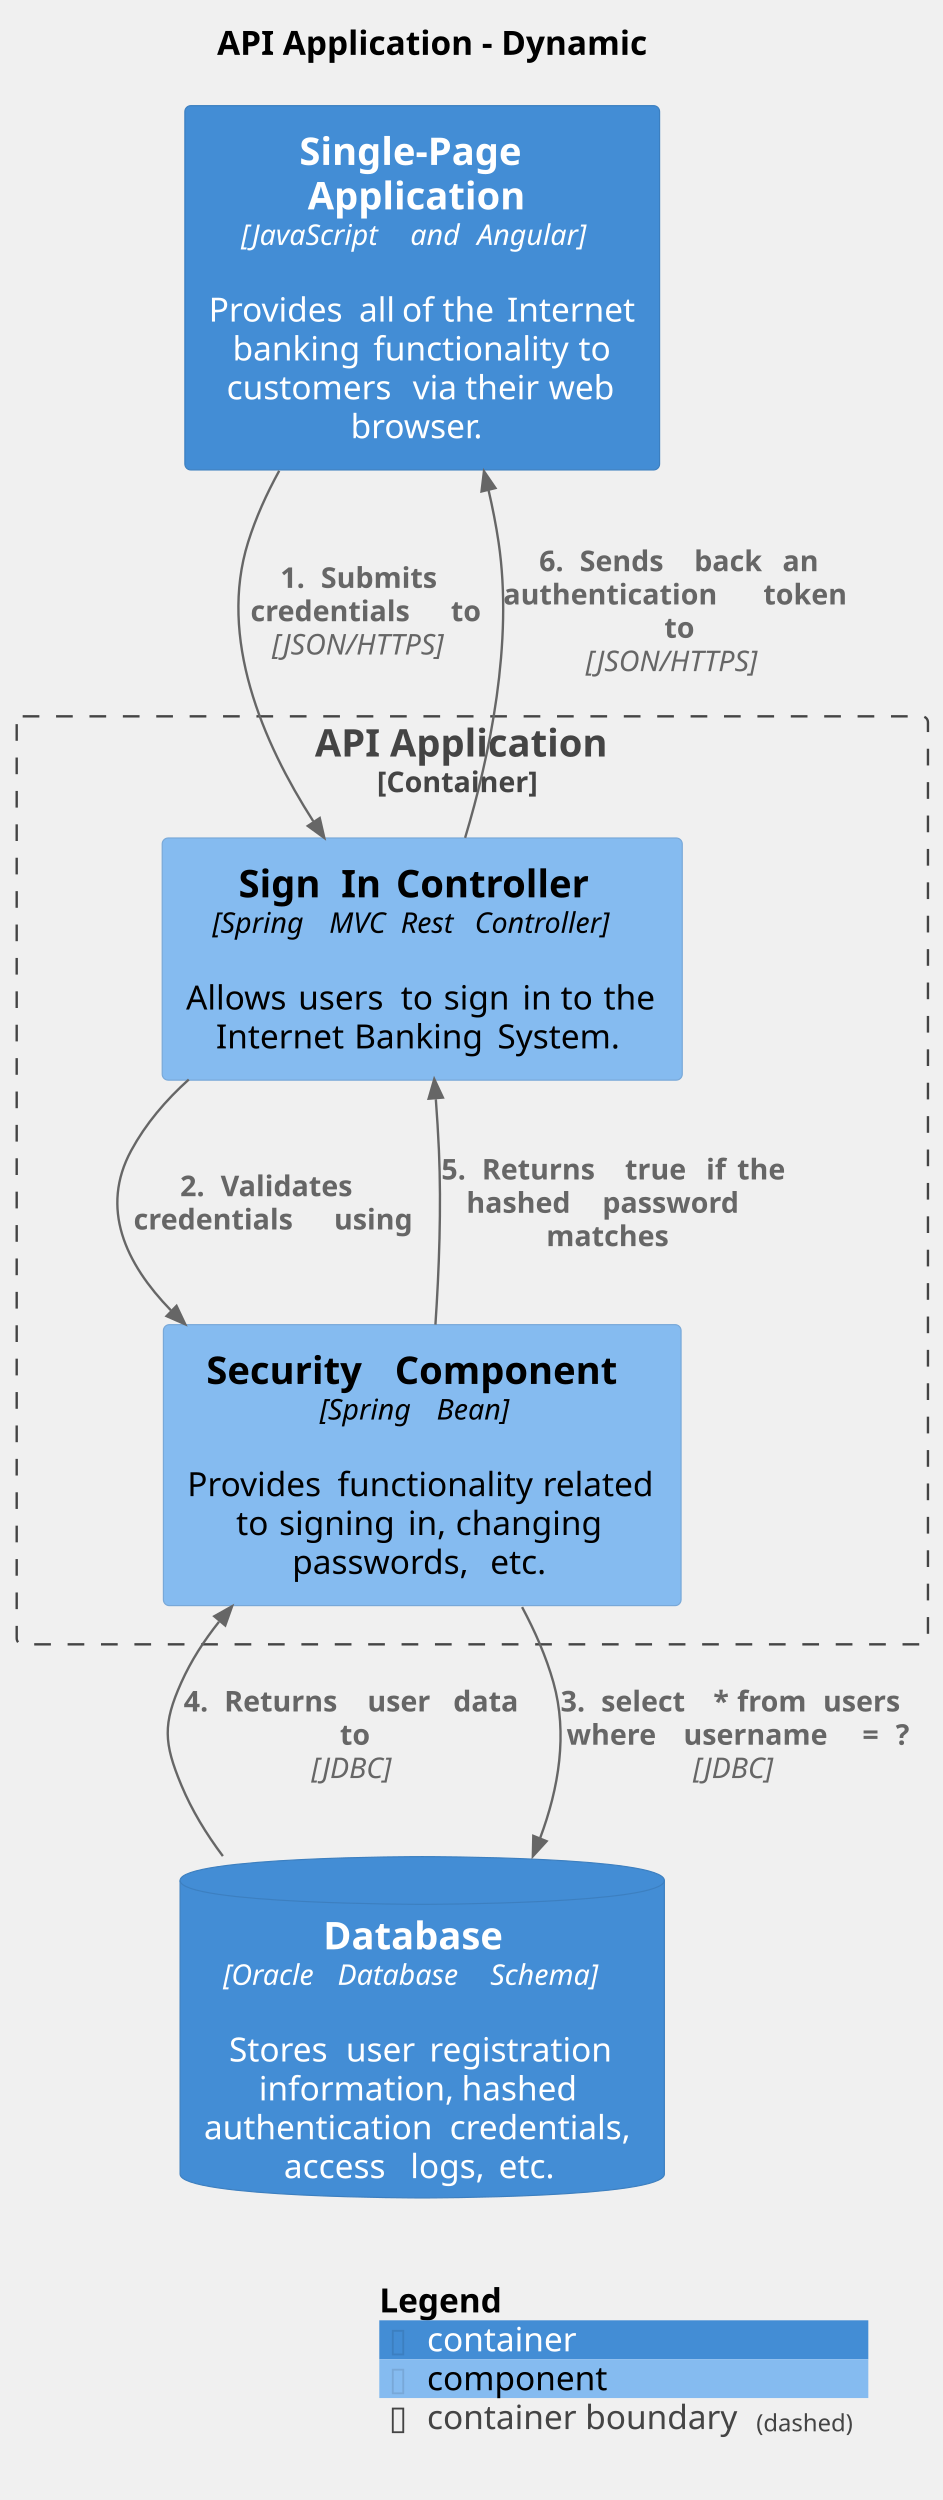
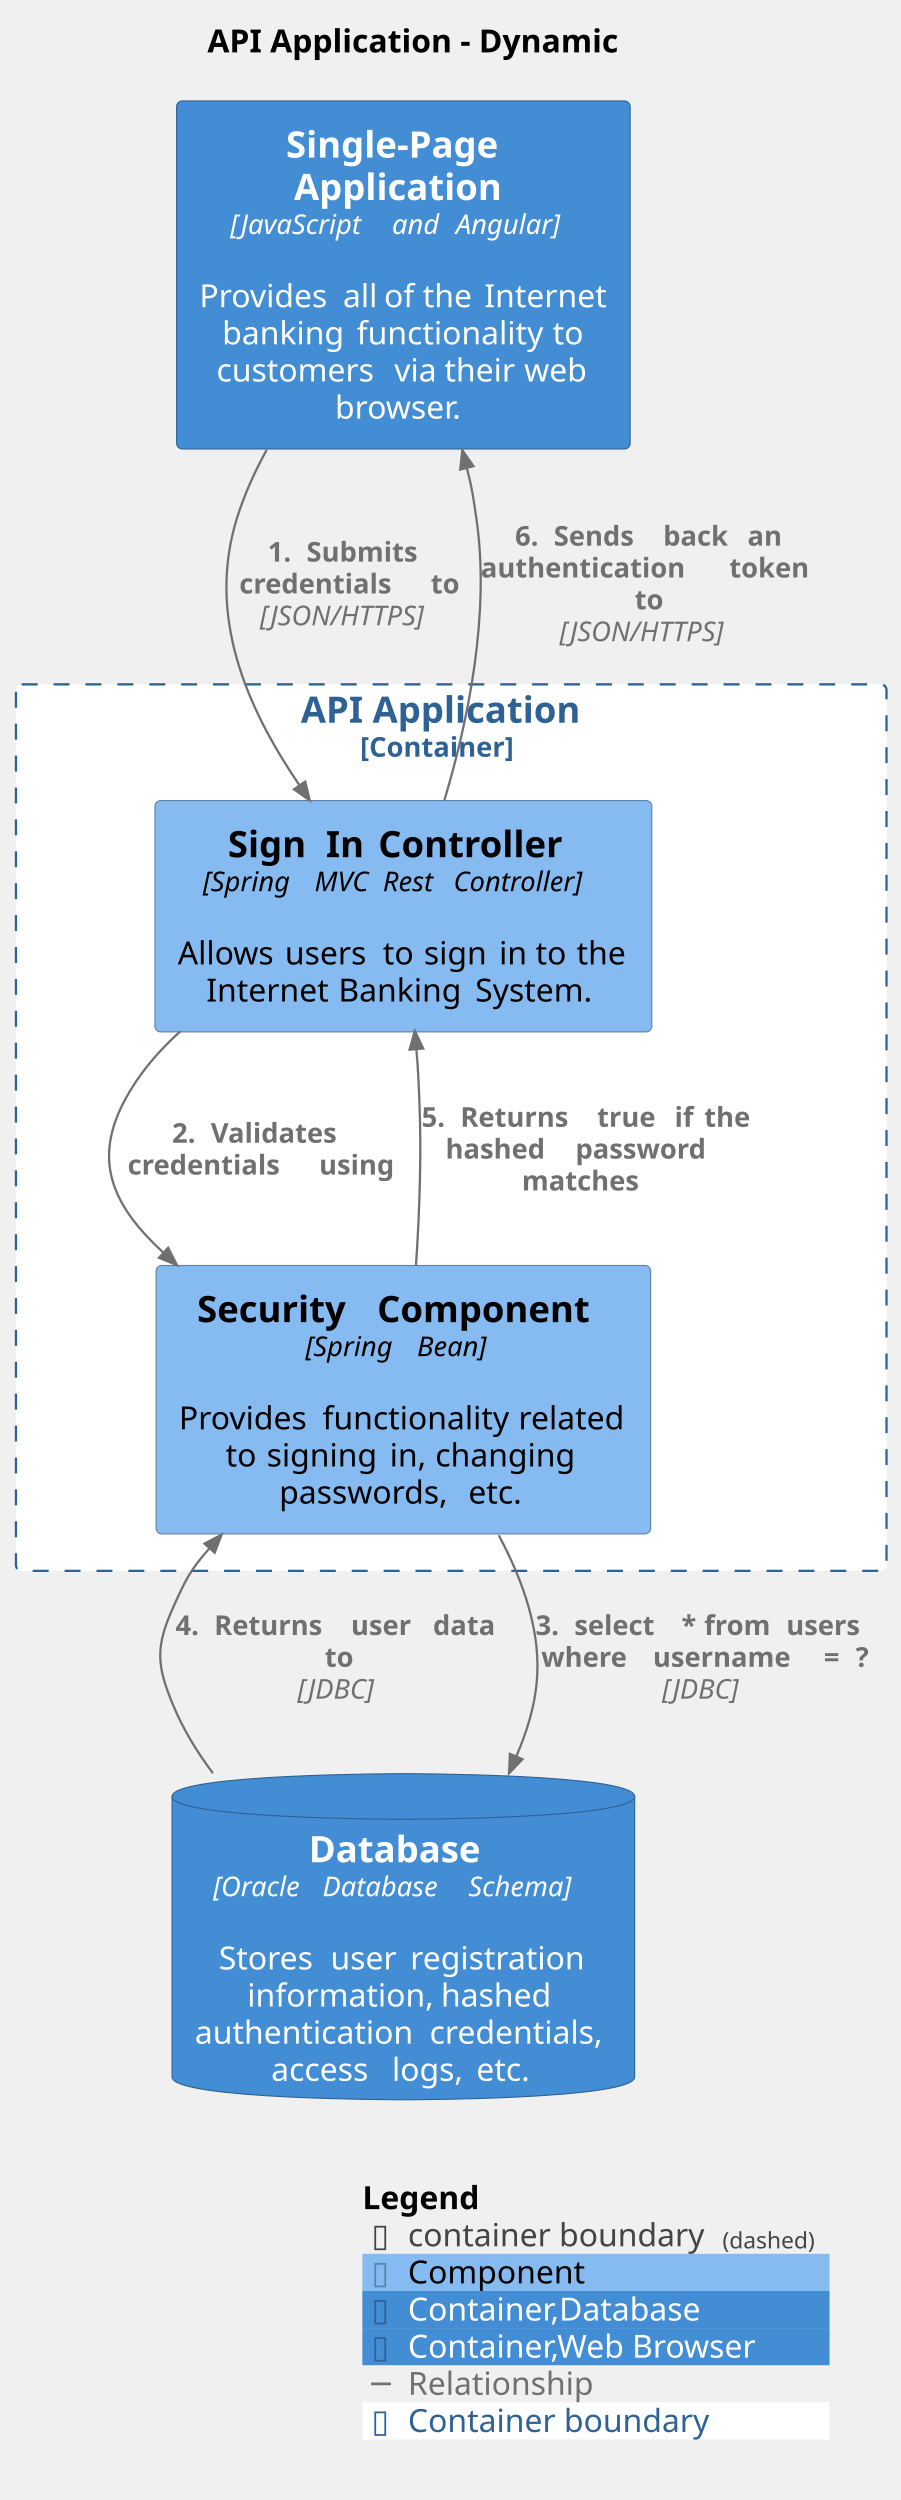
- <svg xmlns="http://www.w3.org/2000/svg" contentStyleType="text/css" height="1048px" preserveAspectRatio="none" style="width:395px;height:1048px;background:#FFFFFF;" version="1.1" viewBox="0 0 395 1048" width="395px" zoomAndPan="magnify">
+ <svg xmlns="http://www.w3.org/2000/svg" contentStyleType="text/css" height="1097px" preserveAspectRatio="none" style="width:395px;height:1097px;background:#FFFFFF;" version="1.1" viewBox="0 0 395 1097" width="395px" zoomAndPan="magnify">
  <defs />
  <g>
    <text fill="#000000" font-family="sans-serif" font-size="14" font-weight="bold" lengthAdjust="spacing" textLength="199" x="91" y="22.995">API Application - Dynamic</text>
    <g id="cluster_InternetBankingSystem.APIApplication_boundary">
-       <rect fill="none" height="389" rx="2.5" ry="2.5" style="stroke:#444444;stroke-width:1.0;stroke-dasharray:7.0,7.0;" width="382" x="7" y="300.297" />
-       <text fill="#444444" font-family="sans-serif" font-size="16" font-weight="bold" lengthAdjust="spacing" textLength="132" x="132" y="317.148">API Application</text>
-       <text fill="#444444" font-family="sans-serif" font-size="12" font-weight="bold" lengthAdjust="spacing" textLength="80" x="158" y="332.06">[Container]</text>
+       <rect fill="#FFFFFF" height="389" rx="2.5" ry="2.5" style="stroke:#2E6295;stroke-width:1.0;stroke-dasharray:7.0,7.0;" width="382" x="7" y="300.297" />
+       <text fill="#2E6295" font-family="sans-serif" font-size="16" font-weight="bold" lengthAdjust="spacing" textLength="132" x="132" y="317.148">API Application</text>
+       <text fill="#2E6295" font-family="sans-serif" font-size="12" font-weight="bold" lengthAdjust="spacing" textLength="80" x="158" y="332.06">[Container]</text>
    </g>
    <g id="elem_InternetBankingSystem.APIApplication.SignInController">
-       <rect fill="#85BBF0" height="101.484" rx="2.5" ry="2.5" style="stroke:#78A8D8;stroke-width:0.5;" width="218" x="68" y="351.297" />
+       <rect fill="#85BBF0" height="101.484" rx="2.5" ry="2.5" style="stroke:#5D82A8;stroke-width:0.5;" width="218" x="68" y="351.297" />
      <text fill="#000000" font-family="sans-serif" font-size="16" font-weight="bold" lengthAdjust="spacing" textLength="37" x="100" y="376.148">Sign</text>
      <text fill="#000000" font-family="sans-serif" font-size="16" font-weight="bold" lengthAdjust="spacing" textLength="6" x="137" y="376.148"> </text>
      <text fill="#000000" font-family="sans-serif" font-size="16" font-weight="bold" lengthAdjust="spacing" textLength="17" x="143" y="376.148">In</text>
      <text fill="#000000" font-family="sans-serif" font-size="16" font-weight="bold" lengthAdjust="spacing" textLength="6" x="160" y="376.148"> </text>
      <text fill="#000000" font-family="sans-serif" font-size="16" font-weight="bold" lengthAdjust="spacing" textLength="88" x="166" y="376.148">Controller</text>
      <text fill="#000000" font-family="sans-serif" font-size="12" font-style="italic" lengthAdjust="spacing" textLength="45" x="89" y="391.06">[Spring</text>
      <text fill="#000000" font-family="sans-serif" font-size="12" font-style="italic" lengthAdjust="spacing" textLength="4" x="134" y="391.06"> </text>
      <text fill="#000000" font-family="sans-serif" font-size="12" font-style="italic" lengthAdjust="spacing" textLength="26" x="138" y="391.06">MVC</text>
      <text fill="#000000" font-family="sans-serif" font-size="12" font-style="italic" lengthAdjust="spacing" textLength="4" x="164" y="391.06"> </text>
      <text fill="#000000" font-family="sans-serif" font-size="12" font-style="italic" lengthAdjust="spacing" textLength="27" x="168" y="391.06">Rest</text>
      <text fill="#000000" font-family="sans-serif" font-size="12" font-style="italic" lengthAdjust="spacing" textLength="4" x="195" y="391.06"> </text>
      <text fill="#000000" font-family="sans-serif" font-size="12" font-style="italic" lengthAdjust="spacing" textLength="66" x="199" y="391.06">Controller]</text>
      <text fill="#000000" font-family="sans-serif" font-size="14" lengthAdjust="spacing" textLength="4" x="175" y="406.886"> </text>
      <text fill="#000000" font-family="sans-serif" font-size="14" lengthAdjust="spacing" textLength="43" x="78" y="423.183">Allows</text>
      <text fill="#000000" font-family="sans-serif" font-size="14" lengthAdjust="spacing" textLength="4" x="121" y="423.183"> </text>
      <text fill="#000000" font-family="sans-serif" font-size="14" lengthAdjust="spacing" textLength="39" x="125" y="423.183">users</text>
      <text fill="#000000" font-family="sans-serif" font-size="14" lengthAdjust="spacing" textLength="4" x="164" y="423.183"> </text>
      <text fill="#000000" font-family="sans-serif" font-size="14" lengthAdjust="spacing" textLength="14" x="168" y="423.183">to</text>
      <text fill="#000000" font-family="sans-serif" font-size="14" lengthAdjust="spacing" textLength="4" x="182" y="423.183"> </text>
      <text fill="#000000" font-family="sans-serif" font-size="14" lengthAdjust="spacing" textLength="29" x="186" y="423.183">sign</text>
      <text fill="#000000" font-family="sans-serif" font-size="14" lengthAdjust="spacing" textLength="4" x="215" y="423.183"> </text>
      <text fill="#000000" font-family="sans-serif" font-size="14" lengthAdjust="spacing" textLength="12" x="219" y="423.183">in</text>
      <text fill="#000000" font-family="sans-serif" font-size="14" lengthAdjust="spacing" textLength="4" x="231" y="423.183"> </text>
      <text fill="#000000" font-family="sans-serif" font-size="14" lengthAdjust="spacing" textLength="14" x="235" y="423.183">to</text>
      <text fill="#000000" font-family="sans-serif" font-size="14" lengthAdjust="spacing" textLength="4" x="249" y="423.183"> </text>
      <text fill="#000000" font-family="sans-serif" font-size="14" lengthAdjust="spacing" textLength="23" x="253" y="423.183">the</text>
      <text fill="#000000" font-family="sans-serif" font-size="14" lengthAdjust="spacing" textLength="54" x="90.5" y="439.479">Internet</text>
      <text fill="#000000" font-family="sans-serif" font-size="14" lengthAdjust="spacing" textLength="4" x="144.5" y="439.479"> </text>
      <text fill="#000000" font-family="sans-serif" font-size="14" lengthAdjust="spacing" textLength="56" x="148.5" y="439.479">Banking</text>
      <text fill="#000000" font-family="sans-serif" font-size="14" lengthAdjust="spacing" textLength="4" x="204.5" y="439.479"> </text>
      <text fill="#000000" font-family="sans-serif" font-size="14" lengthAdjust="spacing" textLength="55" x="208.5" y="439.479">System.</text>
    </g>
    <g id="elem_InternetBankingSystem.APIApplication.SecurityComponent">
-       <rect fill="#85BBF0" height="117.781" rx="2.5" ry="2.5" style="stroke:#78A8D8;stroke-width:0.5;" width="217" x="68.5" y="555.297" />
+       <rect fill="#85BBF0" height="117.781" rx="2.5" ry="2.5" style="stroke:#5D82A8;stroke-width:0.5;" width="217" x="68.5" y="555.297" />
      <text fill="#000000" font-family="sans-serif" font-size="16" font-weight="bold" lengthAdjust="spacing" textLength="73" x="86.5" y="580.148">Security</text>
      <text fill="#000000" font-family="sans-serif" font-size="16" font-weight="bold" lengthAdjust="spacing" textLength="6" x="159.5" y="580.148"> </text>
      <text fill="#000000" font-family="sans-serif" font-size="16" font-weight="bold" lengthAdjust="spacing" textLength="102" x="165.5" y="580.148">Component</text>
      <text fill="#000000" font-family="sans-serif" font-size="12" font-style="italic" lengthAdjust="spacing" textLength="45" x="134" y="595.061">[Spring</text>
      <text fill="#000000" font-family="sans-serif" font-size="12" font-style="italic" lengthAdjust="spacing" textLength="4" x="179" y="595.061"> </text>
      <text fill="#000000" font-family="sans-serif" font-size="12" font-style="italic" lengthAdjust="spacing" textLength="37" x="183" y="595.061">Bean]</text>
      <text fill="#000000" font-family="sans-serif" font-size="14" lengthAdjust="spacing" textLength="4" x="175" y="610.886"> </text>
      <text fill="#000000" font-family="sans-serif" font-size="14" lengthAdjust="spacing" textLength="59" x="78.5" y="627.183">Provides</text>
      <text fill="#000000" font-family="sans-serif" font-size="14" lengthAdjust="spacing" textLength="4" x="137.5" y="627.183"> </text>
      <text fill="#000000" font-family="sans-serif" font-size="14" lengthAdjust="spacing" textLength="82" x="141.5" y="627.183">functionality</text>
      <text fill="#000000" font-family="sans-serif" font-size="14" lengthAdjust="spacing" textLength="4" x="223.5" y="627.183"> </text>
      <text fill="#000000" font-family="sans-serif" font-size="14" lengthAdjust="spacing" textLength="48" x="227.5" y="627.183">related</text>
      <text fill="#000000" font-family="sans-serif" font-size="14" lengthAdjust="spacing" textLength="14" x="99" y="643.48">to</text>
      <text fill="#000000" font-family="sans-serif" font-size="14" lengthAdjust="spacing" textLength="4" x="113" y="643.48"> </text>
      <text fill="#000000" font-family="sans-serif" font-size="14" lengthAdjust="spacing" textLength="50" x="117" y="643.48">signing</text>
      <text fill="#000000" font-family="sans-serif" font-size="14" lengthAdjust="spacing" textLength="4" x="167" y="643.48"> </text>
      <text fill="#000000" font-family="sans-serif" font-size="14" lengthAdjust="spacing" textLength="16" x="171" y="643.48">in,</text>
      <text fill="#000000" font-family="sans-serif" font-size="14" lengthAdjust="spacing" textLength="4" x="187" y="643.48"> </text>
      <text fill="#000000" font-family="sans-serif" font-size="14" lengthAdjust="spacing" textLength="64" x="191" y="643.48">changing</text>
      <text fill="#000000" font-family="sans-serif" font-size="14" lengthAdjust="spacing" textLength="79" x="122.5" y="659.776">passwords,</text>
      <text fill="#000000" font-family="sans-serif" font-size="14" lengthAdjust="spacing" textLength="4" x="201.5" y="659.776"> </text>
      <text fill="#000000" font-family="sans-serif" font-size="14" lengthAdjust="spacing" textLength="26" x="205.5" y="659.776">etc.</text>
    </g>
    <g id="elem_InternetBankingSystem.Database">
-       <path d="M75.5,788.297 C75.5,778.297 177,778.297 177,778.297 C177,778.297 278.5,778.297 278.5,788.297 L278.5,911.375 C278.5,921.375 177,921.375 177,921.375 C177,921.375 75.5,921.375 75.5,911.375 L75.5,788.297 " fill="#438DD5" style="stroke:#3C7FC0;stroke-width:0.5;" />
-       <path d="M75.5,788.297 C75.5,798.297 177,798.297 177,798.297 C177,798.297 278.5,798.297 278.5,788.297 " fill="none" style="stroke:#3C7FC0;stroke-width:0.5;" />
+       <path d="M75.5,788.297 C75.5,778.297 177,778.297 177,778.297 C177,778.297 278.5,778.297 278.5,788.297 L278.5,911.375 C278.5,921.375 177,921.375 177,921.375 C177,921.375 75.5,921.375 75.5,911.375 L75.5,788.297 " fill="#438DD5" style="stroke:#2E6295;stroke-width:0.5;" />
+       <path d="M75.5,788.297 C75.5,798.297 177,798.297 177,798.297 C177,798.297 278.5,798.297 278.5,788.297 " fill="none" style="stroke:#2E6295;stroke-width:0.5;" />
      <text fill="#FFFFFF" font-family="sans-serif" font-size="16" font-weight="bold" lengthAdjust="spacing" textLength="83" x="135.5" y="817.148">Database</text>
      <text fill="#FFFFFF" font-family="sans-serif" font-size="12" font-style="italic" lengthAdjust="spacing" textLength="44" x="93.5" y="832.061">[Oracle</text>
      <text fill="#FFFFFF" font-family="sans-serif" font-size="12" font-style="italic" lengthAdjust="spacing" textLength="4" x="137.5" y="832.061"> </text>
      <text fill="#FFFFFF" font-family="sans-serif" font-size="12" font-style="italic" lengthAdjust="spacing" textLength="60" x="141.5" y="832.061">Database</text>
      <text fill="#FFFFFF" font-family="sans-serif" font-size="12" font-style="italic" lengthAdjust="spacing" textLength="4" x="201.5" y="832.061"> </text>
      <text fill="#FFFFFF" font-family="sans-serif" font-size="12" font-style="italic" lengthAdjust="spacing" textLength="55" x="205.5" y="832.061">Schema]</text>
      <text fill="#FFFFFF" font-family="sans-serif" font-size="14" lengthAdjust="spacing" textLength="4" x="175" y="847.886"> </text>
      <text fill="#FFFFFF" font-family="sans-serif" font-size="14" lengthAdjust="spacing" textLength="45" x="96" y="864.183">Stores</text>
      <text fill="#FFFFFF" font-family="sans-serif" font-size="14" lengthAdjust="spacing" textLength="4" x="141" y="864.183"> </text>
      <text fill="#FFFFFF" font-family="sans-serif" font-size="14" lengthAdjust="spacing" textLength="31" x="145" y="864.183">user</text>
      <text fill="#FFFFFF" font-family="sans-serif" font-size="14" lengthAdjust="spacing" textLength="4" x="176" y="864.183"> </text>
      <text fill="#FFFFFF" font-family="sans-serif" font-size="14" lengthAdjust="spacing" textLength="78" x="180" y="864.183">registration</text>
      <text fill="#FFFFFF" font-family="sans-serif" font-size="14" lengthAdjust="spacing" textLength="81" x="108.5" y="880.48">information,</text>
      <text fill="#FFFFFF" font-family="sans-serif" font-size="14" lengthAdjust="spacing" textLength="4" x="189.5" y="880.48"> </text>
      <text fill="#FFFFFF" font-family="sans-serif" font-size="14" lengthAdjust="spacing" textLength="52" x="193.5" y="880.48">hashed</text>
      <text fill="#FFFFFF" font-family="sans-serif" font-size="14" lengthAdjust="spacing" textLength="99" x="85.5" y="896.776">authentication</text>
      <text fill="#FFFFFF" font-family="sans-serif" font-size="14" lengthAdjust="spacing" textLength="4" x="184.5" y="896.776"> </text>
      <text fill="#FFFFFF" font-family="sans-serif" font-size="14" lengthAdjust="spacing" textLength="80" x="188.5" y="896.776">credentials,</text>
      <text fill="#FFFFFF" font-family="sans-serif" font-size="14" lengthAdjust="spacing" textLength="49" x="119" y="913.073">access</text>
      <text fill="#FFFFFF" font-family="sans-serif" font-size="14" lengthAdjust="spacing" textLength="4" x="168" y="913.073"> </text>
      <text fill="#FFFFFF" font-family="sans-serif" font-size="14" lengthAdjust="spacing" textLength="33" x="172" y="913.073">logs,</text>
      <text fill="#FFFFFF" font-family="sans-serif" font-size="14" lengthAdjust="spacing" textLength="4" x="205" y="913.073"> </text>
      <text fill="#FFFFFF" font-family="sans-serif" font-size="14" lengthAdjust="spacing" textLength="26" x="209" y="913.073">etc.</text>
    </g>
    <g id="elem_InternetBankingSystem.SinglePageApplication">
-       <rect fill="#438DD5" height="152.703" rx="2.5" ry="2.5" style="stroke:#3C7FC0;stroke-width:0.5;" width="199" x="77.5" y="44.297" />
+       <rect fill="#438DD5" height="152.703" rx="2.5" ry="2.5" style="stroke:#2E6295;stroke-width:0.5;" width="199" x="77.5" y="44.297" />
      <text fill="#FFFFFF" font-family="sans-serif" font-size="16" font-weight="bold" lengthAdjust="spacing" textLength="103" x="125.5" y="69.148">Single-Page</text>
      <text fill="#FFFFFF" font-family="sans-serif" font-size="16" font-weight="bold" lengthAdjust="spacing" textLength="96" x="129" y="87.773">Application</text>
      <text fill="#FFFFFF" font-family="sans-serif" font-size="12" font-style="italic" lengthAdjust="spacing" textLength="67" x="101" y="102.686">[JavaScript</text>
      <text fill="#FFFFFF" font-family="sans-serif" font-size="12" font-style="italic" lengthAdjust="spacing" textLength="4" x="168" y="102.686"> </text>
      <text fill="#FFFFFF" font-family="sans-serif" font-size="12" font-style="italic" lengthAdjust="spacing" textLength="24" x="172" y="102.686">and</text>
      <text fill="#FFFFFF" font-family="sans-serif" font-size="12" font-style="italic" lengthAdjust="spacing" textLength="4" x="196" y="102.686"> </text>
      <text fill="#FFFFFF" font-family="sans-serif" font-size="12" font-style="italic" lengthAdjust="spacing" textLength="53" x="200" y="102.686">Angular]</text>
      <text fill="#FFFFFF" font-family="sans-serif" font-size="14" lengthAdjust="spacing" textLength="4" x="175" y="118.511"> </text>
      <text fill="#FFFFFF" font-family="sans-serif" font-size="14" lengthAdjust="spacing" textLength="59" x="87.5" y="134.808">Provides</text>
      <text fill="#FFFFFF" font-family="sans-serif" font-size="14" lengthAdjust="spacing" textLength="4" x="146.5" y="134.808"> </text>
      <text fill="#FFFFFF" font-family="sans-serif" font-size="14" lengthAdjust="spacing" textLength="14" x="150.5" y="134.808">all</text>
      <text fill="#FFFFFF" font-family="sans-serif" font-size="14" lengthAdjust="spacing" textLength="4" x="164.5" y="134.808"> </text>
      <text fill="#FFFFFF" font-family="sans-serif" font-size="14" lengthAdjust="spacing" textLength="13" x="168.5" y="134.808">of</text>
      <text fill="#FFFFFF" font-family="sans-serif" font-size="14" lengthAdjust="spacing" textLength="4" x="181.5" y="134.808"> </text>
      <text fill="#FFFFFF" font-family="sans-serif" font-size="14" lengthAdjust="spacing" textLength="23" x="185.5" y="134.808">the</text>
      <text fill="#FFFFFF" font-family="sans-serif" font-size="14" lengthAdjust="spacing" textLength="4" x="208.5" y="134.808"> </text>
      <text fill="#FFFFFF" font-family="sans-serif" font-size="14" lengthAdjust="spacing" textLength="54" x="212.5" y="134.808">Internet</text>
      <text fill="#FFFFFF" font-family="sans-serif" font-size="14" lengthAdjust="spacing" textLength="55" x="97.5" y="151.105">banking</text>
      <text fill="#FFFFFF" font-family="sans-serif" font-size="14" lengthAdjust="spacing" textLength="4" x="152.5" y="151.105"> </text>
      <text fill="#FFFFFF" font-family="sans-serif" font-size="14" lengthAdjust="spacing" textLength="82" x="156.5" y="151.105">functionality</text>
      <text fill="#FFFFFF" font-family="sans-serif" font-size="14" lengthAdjust="spacing" textLength="4" x="238.5" y="151.105"> </text>
      <text fill="#FFFFFF" font-family="sans-serif" font-size="14" lengthAdjust="spacing" textLength="14" x="242.5" y="151.105">to</text>
      <text fill="#FFFFFF" font-family="sans-serif" font-size="14" lengthAdjust="spacing" textLength="74" x="95" y="167.401">customers</text>
      <text fill="#FFFFFF" font-family="sans-serif" font-size="14" lengthAdjust="spacing" textLength="4" x="169" y="167.401"> </text>
      <text fill="#FFFFFF" font-family="sans-serif" font-size="14" lengthAdjust="spacing" textLength="18" x="173" y="167.401">via</text>
      <text fill="#FFFFFF" font-family="sans-serif" font-size="14" lengthAdjust="spacing" textLength="4" x="191" y="167.401"> </text>
      <text fill="#FFFFFF" font-family="sans-serif" font-size="14" lengthAdjust="spacing" textLength="31" x="195" y="167.401">their</text>
      <text fill="#FFFFFF" font-family="sans-serif" font-size="14" lengthAdjust="spacing" textLength="4" x="226" y="167.401"> </text>
      <text fill="#FFFFFF" font-family="sans-serif" font-size="14" lengthAdjust="spacing" textLength="29" x="230" y="167.401">web</text>
      <text fill="#FFFFFF" font-family="sans-serif" font-size="14" lengthAdjust="spacing" textLength="60" x="147" y="183.698">browser.</text>
    </g>
    <g id="link_InternetBankingSystem.SinglePageApplication_InternetBankingSystem.APIApplication.SignInController">
-       <path d="M117.05,197.347 C111.74,207.007 107.19,217.087 104,227.297 C91.5,267.337 109.89,310.847 131.33,344.277 " fill="none" id="InternetBankingSystem.SinglePageApplication-to-InternetBankingSystem.APIApplication.SignInController" style="stroke:#666666;stroke-width:1.0;" />
-       <polygon fill="#666666" points="135.95,351.257,134.037,342.93,129.034,346.241,135.95,351.257" style="stroke:#666666;stroke-width:1.0;" />
-       <text fill="#666666" font-family="sans-serif" font-size="12" font-weight="bold" lengthAdjust="spacing" textLength="13" x="117.5" y="246.435">1.</text>
-       <text fill="#666666" font-family="sans-serif" font-size="12" font-weight="bold" lengthAdjust="spacing" textLength="4" x="130.5" y="246.435"> </text>
-       <text fill="#666666" font-family="sans-serif" font-size="12" font-weight="bold" lengthAdjust="spacing" textLength="57" x="134.5" y="246.435">Submits</text>
-       <text fill="#666666" font-family="sans-serif" font-size="12" font-weight="bold" lengthAdjust="spacing" textLength="80" x="105" y="260.404">credentials</text>
-       <text fill="#666666" font-family="sans-serif" font-size="12" font-weight="bold" lengthAdjust="spacing" textLength="4" x="185" y="260.404"> </text>
-       <text fill="#666666" font-family="sans-serif" font-size="12" font-weight="bold" lengthAdjust="spacing" textLength="15" x="189" y="260.404">to</text>
-       <text fill="#666666" font-family="sans-serif" font-size="12" font-style="italic" lengthAdjust="spacing" textLength="81" x="114" y="274.373">[JSON/HTTPS]</text>
+       <path d="M117.05,197.347 C111.74,207.007 107.19,217.087 104,227.297 C90.61,270.187 108.157,310.445 131.447,344.644 " fill="none" id="InternetBankingSystem.SinglePageApplication-to-InternetBankingSystem.APIApplication.SignInController" style="stroke:#707070;stroke-width:1.0;" />
+       <polygon fill="#707070" points="135.95,351.257,133.927,342.956,128.967,346.333,135.95,351.257" style="stroke:#707070;stroke-width:1.0;" />
+       <text fill="#707070" font-family="sans-serif" font-size="12" font-weight="bold" lengthAdjust="spacing" textLength="13" x="117.5" y="246.435">1.</text>
+       <text fill="#707070" font-family="sans-serif" font-size="12" font-weight="bold" lengthAdjust="spacing" textLength="4" x="130.5" y="246.435"> </text>
+       <text fill="#707070" font-family="sans-serif" font-size="12" font-weight="bold" lengthAdjust="spacing" textLength="57" x="134.5" y="246.435">Submits</text>
+       <text fill="#707070" font-family="sans-serif" font-size="12" font-weight="bold" lengthAdjust="spacing" textLength="80" x="105" y="260.404">credentials</text>
+       <text fill="#707070" font-family="sans-serif" font-size="12" font-weight="bold" lengthAdjust="spacing" textLength="4" x="185" y="260.404"> </text>
+       <text fill="#707070" font-family="sans-serif" font-size="12" font-weight="bold" lengthAdjust="spacing" textLength="15" x="189" y="260.404">to</text>
+       <text fill="#707070" font-family="sans-serif" font-size="12" font-style="italic" lengthAdjust="spacing" textLength="81" x="114" y="274.373">[JSON/HTTPS]</text>
    </g>
    <g id="link_InternetBankingSystem.APIApplication.SignInController_InternetBankingSystem.SinglePageApplication">
-       <path d="M194.97,351.217 C205.35,316.597 215.22,269.257 209,227.297 C207.94,220.137 206.49,212.787 204.8,205.467 " fill="none" id="InternetBankingSystem.APIApplication.SignInController-to-InternetBankingSystem.SinglePageApplication" style="stroke:#666666;stroke-width:1.0;" />
-       <polygon fill="#666666" points="202.87,197.537,201.856,206.02,207.684,204.595,202.87,197.537" style="stroke:#666666;stroke-width:1.0;" />
-       <text fill="#666666" font-family="sans-serif" font-size="12" font-weight="bold" lengthAdjust="spacing" textLength="13" x="226" y="239.435">6.</text>
-       <text fill="#666666" font-family="sans-serif" font-size="12" font-weight="bold" lengthAdjust="spacing" textLength="4" x="239" y="239.435"> </text>
-       <text fill="#666666" font-family="sans-serif" font-size="12" font-weight="bold" lengthAdjust="spacing" textLength="44" x="243" y="239.435">Sends</text>
-       <text fill="#666666" font-family="sans-serif" font-size="12" font-weight="bold" lengthAdjust="spacing" textLength="4" x="287" y="239.435"> </text>
-       <text fill="#666666" font-family="sans-serif" font-size="12" font-weight="bold" lengthAdjust="spacing" textLength="33" x="291" y="239.435">back</text>
-       <text fill="#666666" font-family="sans-serif" font-size="12" font-weight="bold" lengthAdjust="spacing" textLength="4" x="324" y="239.435"> </text>
-       <text fill="#666666" font-family="sans-serif" font-size="12" font-weight="bold" lengthAdjust="spacing" textLength="18" x="328" y="239.435">an</text>
-       <text fill="#666666" font-family="sans-serif" font-size="12" font-weight="bold" lengthAdjust="spacing" textLength="105" x="211" y="253.404">authentication</text>
-       <text fill="#666666" font-family="sans-serif" font-size="12" font-weight="bold" lengthAdjust="spacing" textLength="4" x="316" y="253.404"> </text>
-       <text fill="#666666" font-family="sans-serif" font-size="12" font-weight="bold" lengthAdjust="spacing" textLength="41" x="320" y="253.404">token</text>
-       <text fill="#666666" font-family="sans-serif" font-size="12" font-weight="bold" lengthAdjust="spacing" textLength="15" x="278.5" y="267.373">to</text>
-       <text fill="#666666" font-family="sans-serif" font-size="12" font-style="italic" lengthAdjust="spacing" textLength="81" x="245.5" y="281.342">[JSON/HTTPS]</text>
+       <path d="M194.97,351.217 C205.35,316.597 215.22,269.257 209,227.297 C207.55,217.547 207.362,215.2 204.842,205.29 " fill="none" id="InternetBankingSystem.APIApplication.SignInController-to-InternetBankingSystem.SinglePageApplication" style="stroke:#707070;stroke-width:1.0;" />
+       <polygon fill="#707070" points="202.87,197.537,201.934,206.03,207.749,204.551,202.87,197.537" style="stroke:#707070;stroke-width:1.0;" />
+       <text fill="#707070" font-family="sans-serif" font-size="12" font-weight="bold" lengthAdjust="spacing" textLength="13" x="226" y="239.435">6.</text>
+       <text fill="#707070" font-family="sans-serif" font-size="12" font-weight="bold" lengthAdjust="spacing" textLength="4" x="239" y="239.435"> </text>
+       <text fill="#707070" font-family="sans-serif" font-size="12" font-weight="bold" lengthAdjust="spacing" textLength="44" x="243" y="239.435">Sends</text>
+       <text fill="#707070" font-family="sans-serif" font-size="12" font-weight="bold" lengthAdjust="spacing" textLength="4" x="287" y="239.435"> </text>
+       <text fill="#707070" font-family="sans-serif" font-size="12" font-weight="bold" lengthAdjust="spacing" textLength="33" x="291" y="239.435">back</text>
+       <text fill="#707070" font-family="sans-serif" font-size="12" font-weight="bold" lengthAdjust="spacing" textLength="4" x="324" y="239.435"> </text>
+       <text fill="#707070" font-family="sans-serif" font-size="12" font-weight="bold" lengthAdjust="spacing" textLength="18" x="328" y="239.435">an</text>
+       <text fill="#707070" font-family="sans-serif" font-size="12" font-weight="bold" lengthAdjust="spacing" textLength="105" x="211" y="253.404">authentication</text>
+       <text fill="#707070" font-family="sans-serif" font-size="12" font-weight="bold" lengthAdjust="spacing" textLength="4" x="316" y="253.404"> </text>
+       <text fill="#707070" font-family="sans-serif" font-size="12" font-weight="bold" lengthAdjust="spacing" textLength="41" x="320" y="253.404">token</text>
+       <text fill="#707070" font-family="sans-serif" font-size="12" font-weight="bold" lengthAdjust="spacing" textLength="15" x="278.5" y="267.373">to</text>
+       <text fill="#707070" font-family="sans-serif" font-size="12" font-style="italic" lengthAdjust="spacing" textLength="81" x="245.5" y="281.342">[JSON/HTTPS]</text>
    </g>
    <g id="link_InternetBankingSystem.APIApplication.SignInController_InternetBankingSystem.APIApplication.SecurityComponent">
-       <path d="M79.13,452.537 C69.51,461.187 61.08,471.077 55,482.297 C41.93,506.417 52.38,529.487 71.69,549.347 " fill="none" id="InternetBankingSystem.APIApplication.SignInController-to-InternetBankingSystem.APIApplication.SecurityComponent" style="stroke:#666666;stroke-width:1.0;" />
-       <polygon fill="#666666" points="77.65,555.137,73.997,547.413,69.819,551.72,77.65,555.137" style="stroke:#666666;stroke-width:1.0;" />
-       <text fill="#666666" font-family="sans-serif" font-size="12" font-weight="bold" lengthAdjust="spacing" textLength="13" x="75.5" y="501.435">2.</text>
-       <text fill="#666666" font-family="sans-serif" font-size="12" font-weight="bold" lengthAdjust="spacing" textLength="4" x="88.5" y="501.435"> </text>
-       <text fill="#666666" font-family="sans-serif" font-size="12" font-weight="bold" lengthAdjust="spacing" textLength="67" x="92.5" y="501.435">Validates</text>
-       <text fill="#666666" font-family="sans-serif" font-size="12" font-weight="bold" lengthAdjust="spacing" textLength="80" x="56" y="515.404">credentials</text>
-       <text fill="#666666" font-family="sans-serif" font-size="12" font-weight="bold" lengthAdjust="spacing" textLength="4" x="136" y="515.404"> </text>
-       <text fill="#666666" font-family="sans-serif" font-size="12" font-weight="bold" lengthAdjust="spacing" textLength="39" x="140" y="515.404">using</text>
+       <path d="M79.13,452.537 C69.51,461.187 61.08,471.077 55,482.297 C40.64,508.797 48.779,528.615 71.758,549.725 " fill="none" id="InternetBankingSystem.APIApplication.SignInController-to-InternetBankingSystem.APIApplication.SecurityComponent" style="stroke:#707070;stroke-width:1.0;" />
+       <polygon fill="#707070" points="77.65,555.137,73.788,547.515,69.729,551.934,77.65,555.137" style="stroke:#707070;stroke-width:1.0;" />
+       <text fill="#707070" font-family="sans-serif" font-size="12" font-weight="bold" lengthAdjust="spacing" textLength="13" x="75.5" y="501.435">2.</text>
+       <text fill="#707070" font-family="sans-serif" font-size="12" font-weight="bold" lengthAdjust="spacing" textLength="4" x="88.5" y="501.435"> </text>
+       <text fill="#707070" font-family="sans-serif" font-size="12" font-weight="bold" lengthAdjust="spacing" textLength="67" x="92.5" y="501.435">Validates</text>
+       <text fill="#707070" font-family="sans-serif" font-size="12" font-weight="bold" lengthAdjust="spacing" textLength="80" x="56" y="515.404">credentials</text>
+       <text fill="#707070" font-family="sans-serif" font-size="12" font-weight="bold" lengthAdjust="spacing" textLength="4" x="136" y="515.404"> </text>
+       <text fill="#707070" font-family="sans-serif" font-size="12" font-weight="bold" lengthAdjust="spacing" textLength="39" x="140" y="515.404">using</text>
    </g>
    <g id="link_InternetBankingSystem.APIApplication.SecurityComponent_InternetBankingSystem.APIApplication.SignInController">
-       <path d="M182.53,555.267 C184.06,532.517 185.05,506.187 184,482.297 C183.69,475.337 183.24,468.037 182.7,460.807 " fill="none" id="InternetBankingSystem.APIApplication.SecurityComponent-to-InternetBankingSystem.APIApplication.SignInController" style="stroke:#666666;stroke-width:1.0;" />
-       <polygon fill="#666666" points="182.04,452.367,179.678,460.578,185.66,460.106,182.04,452.367" style="stroke:#666666;stroke-width:1.0;" />
-       <text fill="#666666" font-family="sans-serif" font-size="12" font-weight="bold" lengthAdjust="spacing" textLength="13" x="185" y="494.435">5.</text>
-       <text fill="#666666" font-family="sans-serif" font-size="12" font-weight="bold" lengthAdjust="spacing" textLength="4" x="198" y="494.435"> </text>
-       <text fill="#666666" font-family="sans-serif" font-size="12" font-weight="bold" lengthAdjust="spacing" textLength="56" x="202" y="494.435">Returns</text>
-       <text fill="#666666" font-family="sans-serif" font-size="12" font-weight="bold" lengthAdjust="spacing" textLength="4" x="258" y="494.435"> </text>
-       <text fill="#666666" font-family="sans-serif" font-size="12" font-weight="bold" lengthAdjust="spacing" textLength="30" x="262" y="494.435">true</text>
-       <text fill="#666666" font-family="sans-serif" font-size="12" font-weight="bold" lengthAdjust="spacing" textLength="4" x="292" y="494.435"> </text>
-       <text fill="#666666" font-family="sans-serif" font-size="12" font-weight="bold" lengthAdjust="spacing" textLength="9" x="296" y="494.435">if</text>
-       <text fill="#666666" font-family="sans-serif" font-size="12" font-weight="bold" lengthAdjust="spacing" textLength="4" x="305" y="494.435"> </text>
-       <text fill="#666666" font-family="sans-serif" font-size="12" font-weight="bold" lengthAdjust="spacing" textLength="24" x="309" y="494.435">the</text>
-       <text fill="#666666" font-family="sans-serif" font-size="12" font-weight="bold" lengthAdjust="spacing" textLength="53" x="195.5" y="508.404">hashed</text>
-       <text fill="#666666" font-family="sans-serif" font-size="12" font-weight="bold" lengthAdjust="spacing" textLength="4" x="248.5" y="508.404"> </text>
-       <text fill="#666666" font-family="sans-serif" font-size="12" font-weight="bold" lengthAdjust="spacing" textLength="70" x="252.5" y="508.404">password</text>
-       <text fill="#666666" font-family="sans-serif" font-size="12" font-weight="bold" lengthAdjust="spacing" textLength="60" x="229" y="522.373">matches</text>
+       <path d="M182.53,555.267 C184.06,532.517 185.05,506.187 184,482.297 C183.57,472.607 183.52,470.25 182.7,460.34 " fill="none" id="InternetBankingSystem.APIApplication.SecurityComponent-to-InternetBankingSystem.APIApplication.SignInController" style="stroke:#707070;stroke-width:1.0;" />
+       <polygon fill="#707070" points="182.04,452.367,179.71,460.587,185.69,460.092,182.04,452.367" style="stroke:#707070;stroke-width:1.0;" />
+       <text fill="#707070" font-family="sans-serif" font-size="12" font-weight="bold" lengthAdjust="spacing" textLength="13" x="185" y="494.435">5.</text>
+       <text fill="#707070" font-family="sans-serif" font-size="12" font-weight="bold" lengthAdjust="spacing" textLength="4" x="198" y="494.435"> </text>
+       <text fill="#707070" font-family="sans-serif" font-size="12" font-weight="bold" lengthAdjust="spacing" textLength="56" x="202" y="494.435">Returns</text>
+       <text fill="#707070" font-family="sans-serif" font-size="12" font-weight="bold" lengthAdjust="spacing" textLength="4" x="258" y="494.435"> </text>
+       <text fill="#707070" font-family="sans-serif" font-size="12" font-weight="bold" lengthAdjust="spacing" textLength="30" x="262" y="494.435">true</text>
+       <text fill="#707070" font-family="sans-serif" font-size="12" font-weight="bold" lengthAdjust="spacing" textLength="4" x="292" y="494.435"> </text>
+       <text fill="#707070" font-family="sans-serif" font-size="12" font-weight="bold" lengthAdjust="spacing" textLength="9" x="296" y="494.435">if</text>
+       <text fill="#707070" font-family="sans-serif" font-size="12" font-weight="bold" lengthAdjust="spacing" textLength="4" x="305" y="494.435"> </text>
+       <text fill="#707070" font-family="sans-serif" font-size="12" font-weight="bold" lengthAdjust="spacing" textLength="24" x="309" y="494.435">the</text>
+       <text fill="#707070" font-family="sans-serif" font-size="12" font-weight="bold" lengthAdjust="spacing" textLength="53" x="195.5" y="508.404">hashed</text>
+       <text fill="#707070" font-family="sans-serif" font-size="12" font-weight="bold" lengthAdjust="spacing" textLength="4" x="248.5" y="508.404"> </text>
+       <text fill="#707070" font-family="sans-serif" font-size="12" font-weight="bold" lengthAdjust="spacing" textLength="70" x="252.5" y="508.404">password</text>
+       <text fill="#707070" font-family="sans-serif" font-size="12" font-weight="bold" lengthAdjust="spacing" textLength="60" x="229" y="522.373">matches</text>
    </g>
    <g id="link_InternetBankingSystem.APIApplication.SecurityComponent_InternetBankingSystem.Database">
-       <path d="M218.85,673.687 C224.27,683.807 228.97,694.547 232,705.297 C238.05,726.797 234.26,749.587 226.42,770.517 " fill="none" id="InternetBankingSystem.APIApplication.SecurityComponent-to-InternetBankingSystem.Database" style="stroke:#666666;stroke-width:1.0;" />
-       <polygon fill="#666666" points="223.36,778.137,229.127,771.833,223.56,769.595,223.36,778.137" style="stroke:#666666;stroke-width:1.0;" />
-       <text fill="#666666" font-family="sans-serif" font-size="12" font-weight="bold" lengthAdjust="spacing" textLength="13" x="235" y="717.436">3.</text>
-       <text fill="#666666" font-family="sans-serif" font-size="12" font-weight="bold" lengthAdjust="spacing" textLength="4" x="248" y="717.436"> </text>
-       <text fill="#666666" font-family="sans-serif" font-size="12" font-weight="bold" lengthAdjust="spacing" textLength="43" x="252" y="717.436">select</text>
-       <text fill="#666666" font-family="sans-serif" font-size="12" font-weight="bold" lengthAdjust="spacing" textLength="4" x="295" y="717.436"> </text>
-       <text fill="#666666" font-family="sans-serif" font-size="12" font-weight="bold" lengthAdjust="spacing" textLength="6" x="299" y="717.436">*</text>
-       <text fill="#666666" font-family="sans-serif" font-size="12" font-weight="bold" lengthAdjust="spacing" textLength="4" x="305" y="717.436"> </text>
-       <text fill="#666666" font-family="sans-serif" font-size="12" font-weight="bold" lengthAdjust="spacing" textLength="32" x="309" y="717.436">from</text>
-       <text fill="#666666" font-family="sans-serif" font-size="12" font-weight="bold" lengthAdjust="spacing" textLength="4" x="341" y="717.436"> </text>
-       <text fill="#666666" font-family="sans-serif" font-size="12" font-weight="bold" lengthAdjust="spacing" textLength="40" x="345" y="717.436">users</text>
-       <text fill="#666666" font-family="sans-serif" font-size="12" font-weight="bold" lengthAdjust="spacing" textLength="45" x="237.5" y="731.404">where</text>
-       <text fill="#666666" font-family="sans-serif" font-size="12" font-weight="bold" lengthAdjust="spacing" textLength="4" x="282.5" y="731.404"> </text>
-       <text fill="#666666" font-family="sans-serif" font-size="12" font-weight="bold" lengthAdjust="spacing" textLength="71" x="286.5" y="731.404">username</text>
-       <text fill="#666666" font-family="sans-serif" font-size="12" font-weight="bold" lengthAdjust="spacing" textLength="4" x="357.5" y="731.404"> </text>
-       <text fill="#666666" font-family="sans-serif" font-size="12" font-weight="bold" lengthAdjust="spacing" textLength="10" x="361.5" y="731.404">=</text>
-       <text fill="#666666" font-family="sans-serif" font-size="12" font-weight="bold" lengthAdjust="spacing" textLength="4" x="371.5" y="731.404"> </text>
-       <text fill="#666666" font-family="sans-serif" font-size="12" font-weight="bold" lengthAdjust="spacing" textLength="7" x="375.5" y="731.404">?</text>
-       <text fill="#666666" font-family="sans-serif" font-size="12" font-style="italic" lengthAdjust="spacing" textLength="39" x="290.5" y="745.373">[JDBC]</text>
+       <path d="M218.85,673.687 C224.27,683.807 228.97,694.547 232,705.297 C238.79,729.437 236.328,747.842 226.508,770.782 " fill="none" id="InternetBankingSystem.APIApplication.SecurityComponent-to-InternetBankingSystem.Database" style="stroke:#707070;stroke-width:1.0;" />
+       <polygon fill="#707070" points="223.36,778.137,229.266,771.963,223.75,769.602,223.36,778.137" style="stroke:#707070;stroke-width:1.0;" />
+       <text fill="#707070" font-family="sans-serif" font-size="12" font-weight="bold" lengthAdjust="spacing" textLength="13" x="235" y="717.436">3.</text>
+       <text fill="#707070" font-family="sans-serif" font-size="12" font-weight="bold" lengthAdjust="spacing" textLength="4" x="248" y="717.436"> </text>
+       <text fill="#707070" font-family="sans-serif" font-size="12" font-weight="bold" lengthAdjust="spacing" textLength="43" x="252" y="717.436">select</text>
+       <text fill="#707070" font-family="sans-serif" font-size="12" font-weight="bold" lengthAdjust="spacing" textLength="4" x="295" y="717.436"> </text>
+       <text fill="#707070" font-family="sans-serif" font-size="12" font-weight="bold" lengthAdjust="spacing" textLength="6" x="299" y="717.436">*</text>
+       <text fill="#707070" font-family="sans-serif" font-size="12" font-weight="bold" lengthAdjust="spacing" textLength="4" x="305" y="717.436"> </text>
+       <text fill="#707070" font-family="sans-serif" font-size="12" font-weight="bold" lengthAdjust="spacing" textLength="32" x="309" y="717.436">from</text>
+       <text fill="#707070" font-family="sans-serif" font-size="12" font-weight="bold" lengthAdjust="spacing" textLength="4" x="341" y="717.436"> </text>
+       <text fill="#707070" font-family="sans-serif" font-size="12" font-weight="bold" lengthAdjust="spacing" textLength="40" x="345" y="717.436">users</text>
+       <text fill="#707070" font-family="sans-serif" font-size="12" font-weight="bold" lengthAdjust="spacing" textLength="45" x="237.5" y="731.404">where</text>
+       <text fill="#707070" font-family="sans-serif" font-size="12" font-weight="bold" lengthAdjust="spacing" textLength="4" x="282.5" y="731.404"> </text>
+       <text fill="#707070" font-family="sans-serif" font-size="12" font-weight="bold" lengthAdjust="spacing" textLength="71" x="286.5" y="731.404">username</text>
+       <text fill="#707070" font-family="sans-serif" font-size="12" font-weight="bold" lengthAdjust="spacing" textLength="4" x="357.5" y="731.404"> </text>
+       <text fill="#707070" font-family="sans-serif" font-size="12" font-weight="bold" lengthAdjust="spacing" textLength="10" x="361.5" y="731.404">=</text>
+       <text fill="#707070" font-family="sans-serif" font-size="12" font-weight="bold" lengthAdjust="spacing" textLength="4" x="371.5" y="731.404"> </text>
+       <text fill="#707070" font-family="sans-serif" font-size="12" font-weight="bold" lengthAdjust="spacing" textLength="7" x="375.5" y="731.404">?</text>
+       <text fill="#707070" font-family="sans-serif" font-size="12" font-style="italic" lengthAdjust="spacing" textLength="39" x="290.5" y="745.373">[JDBC]</text>
    </g>
    <g id="link_InternetBankingSystem.Database_InternetBankingSystem.APIApplication.SecurityComponent">
-       <path d="M93.43,778.077 C86.43,768.777 80.37,758.807 76,748.297 C68.66,730.647 68.18,722.737 76,705.297 C80.05,696.257 85.51,687.747 91.81,679.847 " fill="none" id="InternetBankingSystem.Database-to-InternetBankingSystem.APIApplication.SecurityComponent" style="stroke:#666666;stroke-width:1.0;" />
-       <polygon fill="#666666" points="97.28,673.357,89.829,677.538,94.415,681.406,97.28,673.357" style="stroke:#666666;stroke-width:1.0;" />
-       <text fill="#666666" font-family="sans-serif" font-size="12" font-weight="bold" lengthAdjust="spacing" textLength="13" x="77" y="717.436">4.</text>
-       <text fill="#666666" font-family="sans-serif" font-size="12" font-weight="bold" lengthAdjust="spacing" textLength="4" x="90" y="717.436"> </text>
-       <text fill="#666666" font-family="sans-serif" font-size="12" font-weight="bold" lengthAdjust="spacing" textLength="56" x="94" y="717.436">Returns</text>
-       <text fill="#666666" font-family="sans-serif" font-size="12" font-weight="bold" lengthAdjust="spacing" textLength="4" x="150" y="717.436"> </text>
-       <text fill="#666666" font-family="sans-serif" font-size="12" font-weight="bold" lengthAdjust="spacing" textLength="32" x="154" y="717.436">user</text>
-       <text fill="#666666" font-family="sans-serif" font-size="12" font-weight="bold" lengthAdjust="spacing" textLength="4" x="186" y="717.436"> </text>
-       <text fill="#666666" font-family="sans-serif" font-size="12" font-weight="bold" lengthAdjust="spacing" textLength="33" x="190" y="717.436">data</text>
-       <text fill="#666666" font-family="sans-serif" font-size="12" font-weight="bold" lengthAdjust="spacing" textLength="15" x="142.5" y="731.404">to</text>
-       <text fill="#666666" font-family="sans-serif" font-size="12" font-style="italic" lengthAdjust="spacing" textLength="39" x="130.5" y="745.373">[JDBC]</text>
+       <path d="M93.43,778.077 C86.43,768.777 80.37,758.807 76,748.297 C68.66,730.647 68.18,722.737 76,705.297 C81.19,693.727 83.364,689.005 91.964,679.335 " fill="none" id="InternetBankingSystem.Database-to-InternetBankingSystem.APIApplication.SecurityComponent" style="stroke:#707070;stroke-width:1.0;" />
+       <polygon fill="#707070" points="97.28,673.357,89.722,677.341,94.205,681.328,97.28,673.357" style="stroke:#707070;stroke-width:1.0;" />
+       <text fill="#707070" font-family="sans-serif" font-size="12" font-weight="bold" lengthAdjust="spacing" textLength="13" x="77" y="717.436">4.</text>
+       <text fill="#707070" font-family="sans-serif" font-size="12" font-weight="bold" lengthAdjust="spacing" textLength="4" x="90" y="717.436"> </text>
+       <text fill="#707070" font-family="sans-serif" font-size="12" font-weight="bold" lengthAdjust="spacing" textLength="56" x="94" y="717.436">Returns</text>
+       <text fill="#707070" font-family="sans-serif" font-size="12" font-weight="bold" lengthAdjust="spacing" textLength="4" x="150" y="717.436"> </text>
+       <text fill="#707070" font-family="sans-serif" font-size="12" font-weight="bold" lengthAdjust="spacing" textLength="32" x="154" y="717.436">user</text>
+       <text fill="#707070" font-family="sans-serif" font-size="12" font-weight="bold" lengthAdjust="spacing" textLength="4" x="186" y="717.436"> </text>
+       <text fill="#707070" font-family="sans-serif" font-size="12" font-weight="bold" lengthAdjust="spacing" textLength="33" x="190" y="717.436">data</text>
+       <text fill="#707070" font-family="sans-serif" font-size="12" font-weight="bold" lengthAdjust="spacing" textLength="15" x="142.5" y="731.404">to</text>
+       <text fill="#707070" font-family="sans-serif" font-size="12" font-style="italic" lengthAdjust="spacing" textLength="39" x="130.5" y="745.373">[JDBC]</text>
    </g>
    <rect fill="none" height="16.297" style="stroke:none;stroke-width:1.0;" width="205" x="159" y="956.375" />
    <text fill="#000000" font-family="sans-serif" font-size="14" font-weight="bold" lengthAdjust="spacing" textLength="59" x="159" y="969.37">Legend</text>
    <text fill="#FFFFFF" font-family="sans-serif" font-size="14" lengthAdjust="spacing" textLength="4" x="218" y="969.37"> </text>
-     <rect fill="#438DD5" height="16.297" style="stroke:none;stroke-width:1.0;" width="205" x="159" y="972.672" />
-     <text fill="#3C7FC0" font-family="sans-serif" font-size="14" lengthAdjust="spacing" textLength="8" x="163" y="985.667">▯</text>
+     <rect fill="none" height="16.297" style="stroke:none;stroke-width:1.0;" width="205" x="159" y="972.672" />
+     <text fill="#444444" font-family="sans-serif" font-size="14" lengthAdjust="spacing" textLength="8" x="163" y="985.667">▯</text>
    <text fill="#FFFFFF" font-family="sans-serif" font-size="14" lengthAdjust="spacing" textLength="4" x="171" y="985.667"> </text>
-     <text fill="#FFFFFF" font-family="sans-serif" font-size="14" lengthAdjust="spacing" textLength="65" x="179" y="985.667">container</text>
-     <text fill="#FFFFFF" font-family="sans-serif" font-size="14" lengthAdjust="spacing" textLength="4" x="248" y="985.667"> </text>
+     <text fill="#444444" font-family="sans-serif" font-size="14" lengthAdjust="spacing" textLength="134" x="179" y="985.667">container boundary</text>
+     <text fill="#444444" font-family="sans-serif" font-size="10" lengthAdjust="spacing" textLength="43" x="317" y="986.61">(dashed)</text>
+     <text fill="#FFFFFF" font-family="sans-serif" font-size="14" lengthAdjust="spacing" textLength="4" x="360" y="985.667"> </text>
    <rect fill="#85BBF0" height="16.297" style="stroke:none;stroke-width:1.0;" width="205" x="159" y="988.969" />
-     <text fill="#78A8D8" font-family="sans-serif" font-size="14" lengthAdjust="spacing" textLength="8" x="163" y="1001.964">▯</text>
+     <text fill="#5D82A8" font-family="sans-serif" font-size="14" lengthAdjust="spacing" textLength="8" x="163" y="1001.964">▯</text>
    <text fill="#FFFFFF" font-family="sans-serif" font-size="14" lengthAdjust="spacing" textLength="4" x="171" y="1001.964"> </text>
-     <text fill="#000000" font-family="sans-serif" font-size="14" lengthAdjust="spacing" textLength="80" x="179" y="1001.964">component</text>
-     <text fill="#FFFFFF" font-family="sans-serif" font-size="14" lengthAdjust="spacing" textLength="4" x="263" y="1001.964"> </text>
-     <rect fill="none" height="16.297" style="stroke:none;stroke-width:1.0;" width="205" x="159" y="1005.266" />
-     <text fill="#444444" font-family="sans-serif" font-size="14" lengthAdjust="spacing" textLength="8" x="163" y="1018.261">▯</text>
+     <text fill="#000000" font-family="sans-serif" font-size="14" lengthAdjust="spacing" textLength="82" x="179" y="1001.964">Component</text>
+     <text fill="#FFFFFF" font-family="sans-serif" font-size="14" lengthAdjust="spacing" textLength="4" x="265" y="1001.964"> </text>
+     <rect fill="#438DD5" height="16.297" style="stroke:none;stroke-width:1.0;" width="205" x="159" y="1005.266" />
+     <text fill="#2E6295" font-family="sans-serif" font-size="14" lengthAdjust="spacing" textLength="8" x="163" y="1018.261">▯</text>
    <text fill="#FFFFFF" font-family="sans-serif" font-size="14" lengthAdjust="spacing" textLength="4" x="171" y="1018.261"> </text>
-     <text fill="#444444" font-family="sans-serif" font-size="14" lengthAdjust="spacing" textLength="134" x="179" y="1018.261">container boundary</text>
-     <text fill="#444444" font-family="sans-serif" font-size="10" lengthAdjust="spacing" textLength="43" x="317" y="1019.204">(dashed)</text>
-     <text fill="#FFFFFF" font-family="sans-serif" font-size="14" lengthAdjust="spacing" textLength="4" x="360" y="1018.261"> </text>
+     <text fill="#FFFFFF" font-family="sans-serif" font-size="14" lengthAdjust="spacing" textLength="137" x="179" y="1018.261">Container,Database</text>
+     <text fill="#FFFFFF" font-family="sans-serif" font-size="14" lengthAdjust="spacing" textLength="4" x="320" y="1018.261"> </text>
+     <rect fill="#438DD5" height="16.297" style="stroke:none;stroke-width:1.0;" width="205" x="159" y="1021.562" />
+     <text fill="#2E6295" font-family="sans-serif" font-size="14" lengthAdjust="spacing" textLength="8" x="163" y="1034.558">▯</text>
+     <text fill="#FFFFFF" font-family="sans-serif" font-size="14" lengthAdjust="spacing" textLength="4" x="171" y="1034.558"> </text>
+     <text fill="#FFFFFF" font-family="sans-serif" font-size="14" lengthAdjust="spacing" textLength="163" x="179" y="1034.558">Container,Web Browser</text>
+     <text fill="#FFFFFF" font-family="sans-serif" font-size="14" lengthAdjust="spacing" textLength="4" x="346" y="1034.558"> </text>
+     <text fill="#707070" font-family="sans-serif" font-size="14" lengthAdjust="spacing" textLength="8" x="163" y="1050.854">─</text>
+     <text fill="#FFFFFF" font-family="sans-serif" font-size="14" lengthAdjust="spacing" textLength="4" x="171" y="1050.854"> </text>
+     <text fill="#707070" font-family="sans-serif" font-size="14" lengthAdjust="spacing" textLength="85" x="179" y="1050.854">Relationship</text>
+     <text fill="#FFFFFF" font-family="sans-serif" font-size="14" lengthAdjust="spacing" textLength="4" x="268" y="1050.854"> </text>
+     <rect fill="#FFFFFF" height="16.297" style="stroke:none;stroke-width:1.0;" width="205" x="159" y="1054.156" />
+     <text fill="#2E6295" font-family="sans-serif" font-size="14" lengthAdjust="spacing" textLength="8" x="163" y="1067.151">▯</text>
+     <text fill="#FFFFFF" font-family="sans-serif" font-size="14" lengthAdjust="spacing" textLength="4" x="171" y="1067.151"> </text>
+     <text fill="#2E6295" font-family="sans-serif" font-size="14" lengthAdjust="spacing" textLength="136" x="179" y="1067.151">Container boundary</text>
+     <text fill="#FFFFFF" font-family="sans-serif" font-size="14" lengthAdjust="spacing" textLength="4" x="319" y="1067.151"> </text>
    <line style="stroke:none;stroke-width:1.0;" x1="159" x2="364" y1="956.375" y2="956.375" />
    <line style="stroke:none;stroke-width:1.0;" x1="159" x2="364" y1="972.672" y2="972.672" />
    <line style="stroke:none;stroke-width:1.0;" x1="159" x2="364" y1="988.969" y2="988.969" />
    <line style="stroke:none;stroke-width:1.0;" x1="159" x2="364" y1="1005.266" y2="1005.266" />
    <line style="stroke:none;stroke-width:1.0;" x1="159" x2="364" y1="1021.562" y2="1021.562" />
-     <line style="stroke:none;stroke-width:1.0;" x1="159" x2="159" y1="956.375" y2="1021.562" />
-     <line style="stroke:none;stroke-width:1.0;" x1="364" x2="364" y1="956.375" y2="1021.562" />
+     <line style="stroke:none;stroke-width:1.0;" x1="159" x2="364" y1="1037.859" y2="1037.859" />
+     <line style="stroke:none;stroke-width:1.0;" x1="159" x2="364" y1="1054.156" y2="1054.156" />
+     <line style="stroke:none;stroke-width:1.0;" x1="159" x2="364" y1="1070.453" y2="1070.453" />
+     <line style="stroke:none;stroke-width:1.0;" x1="159" x2="159" y1="956.375" y2="1070.453" />
+     <line style="stroke:none;stroke-width:1.0;" x1="364" x2="364" y1="956.375" y2="1070.453" />
  </g>
</svg>
